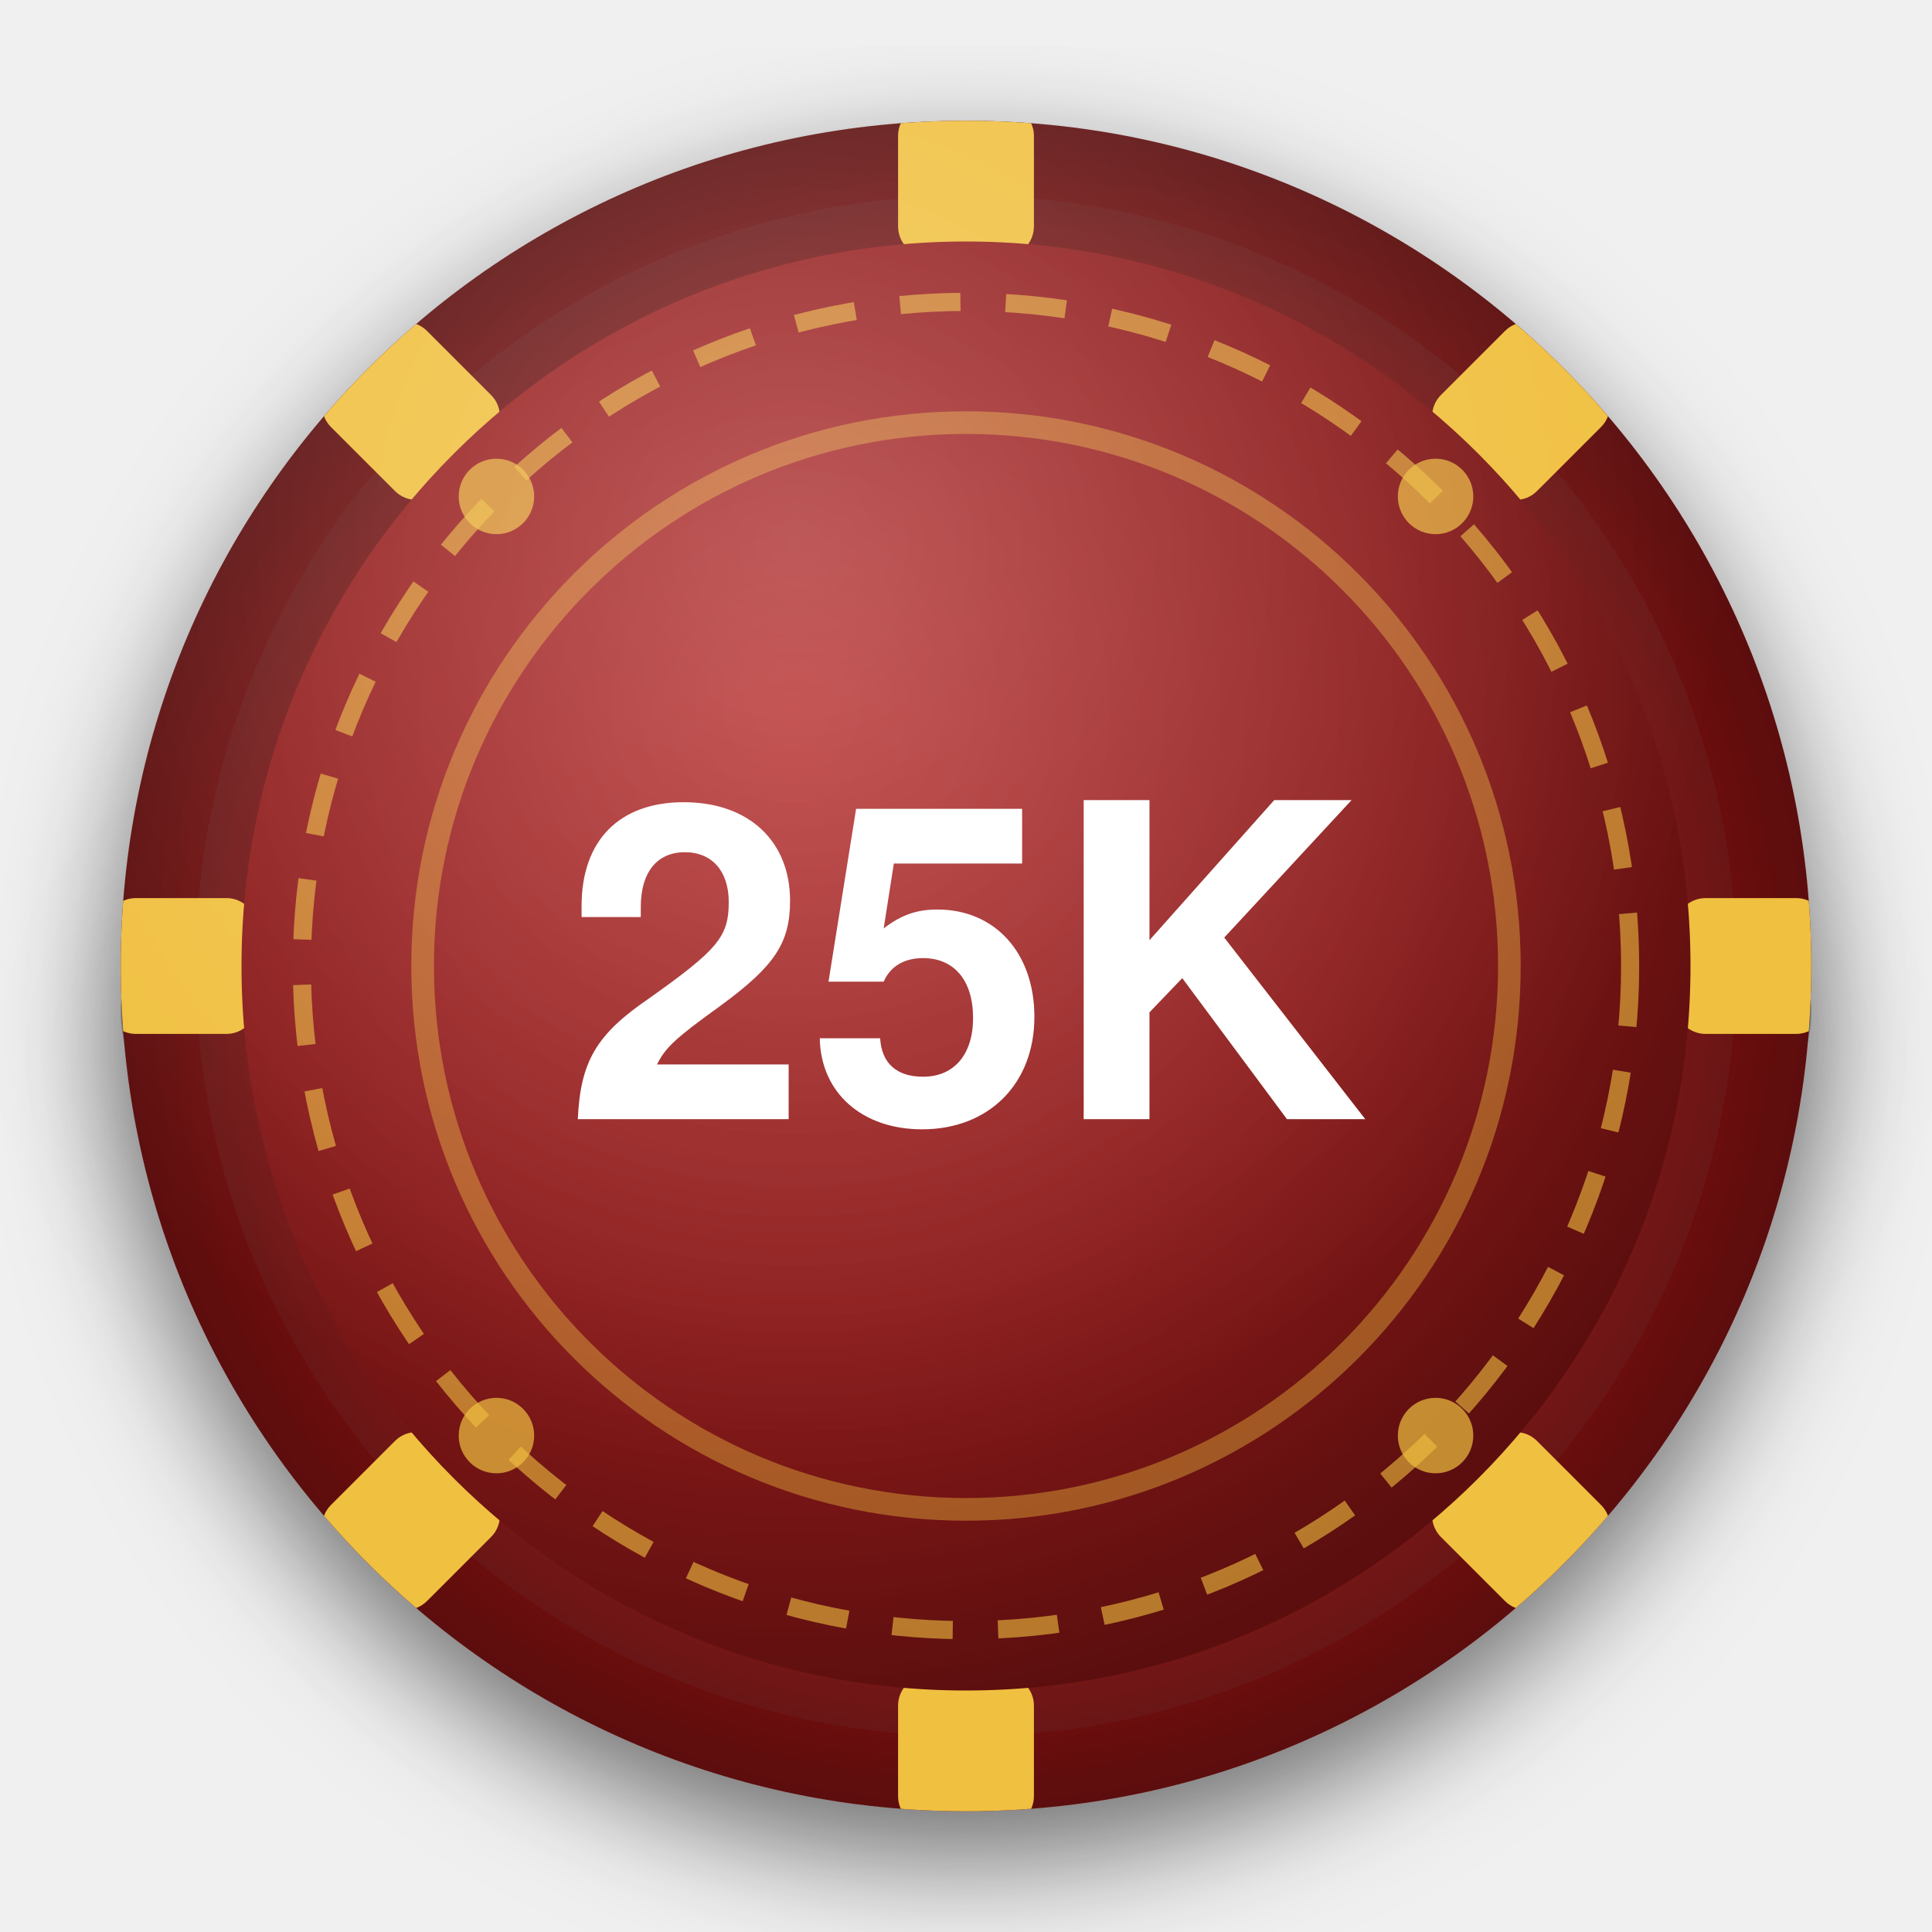
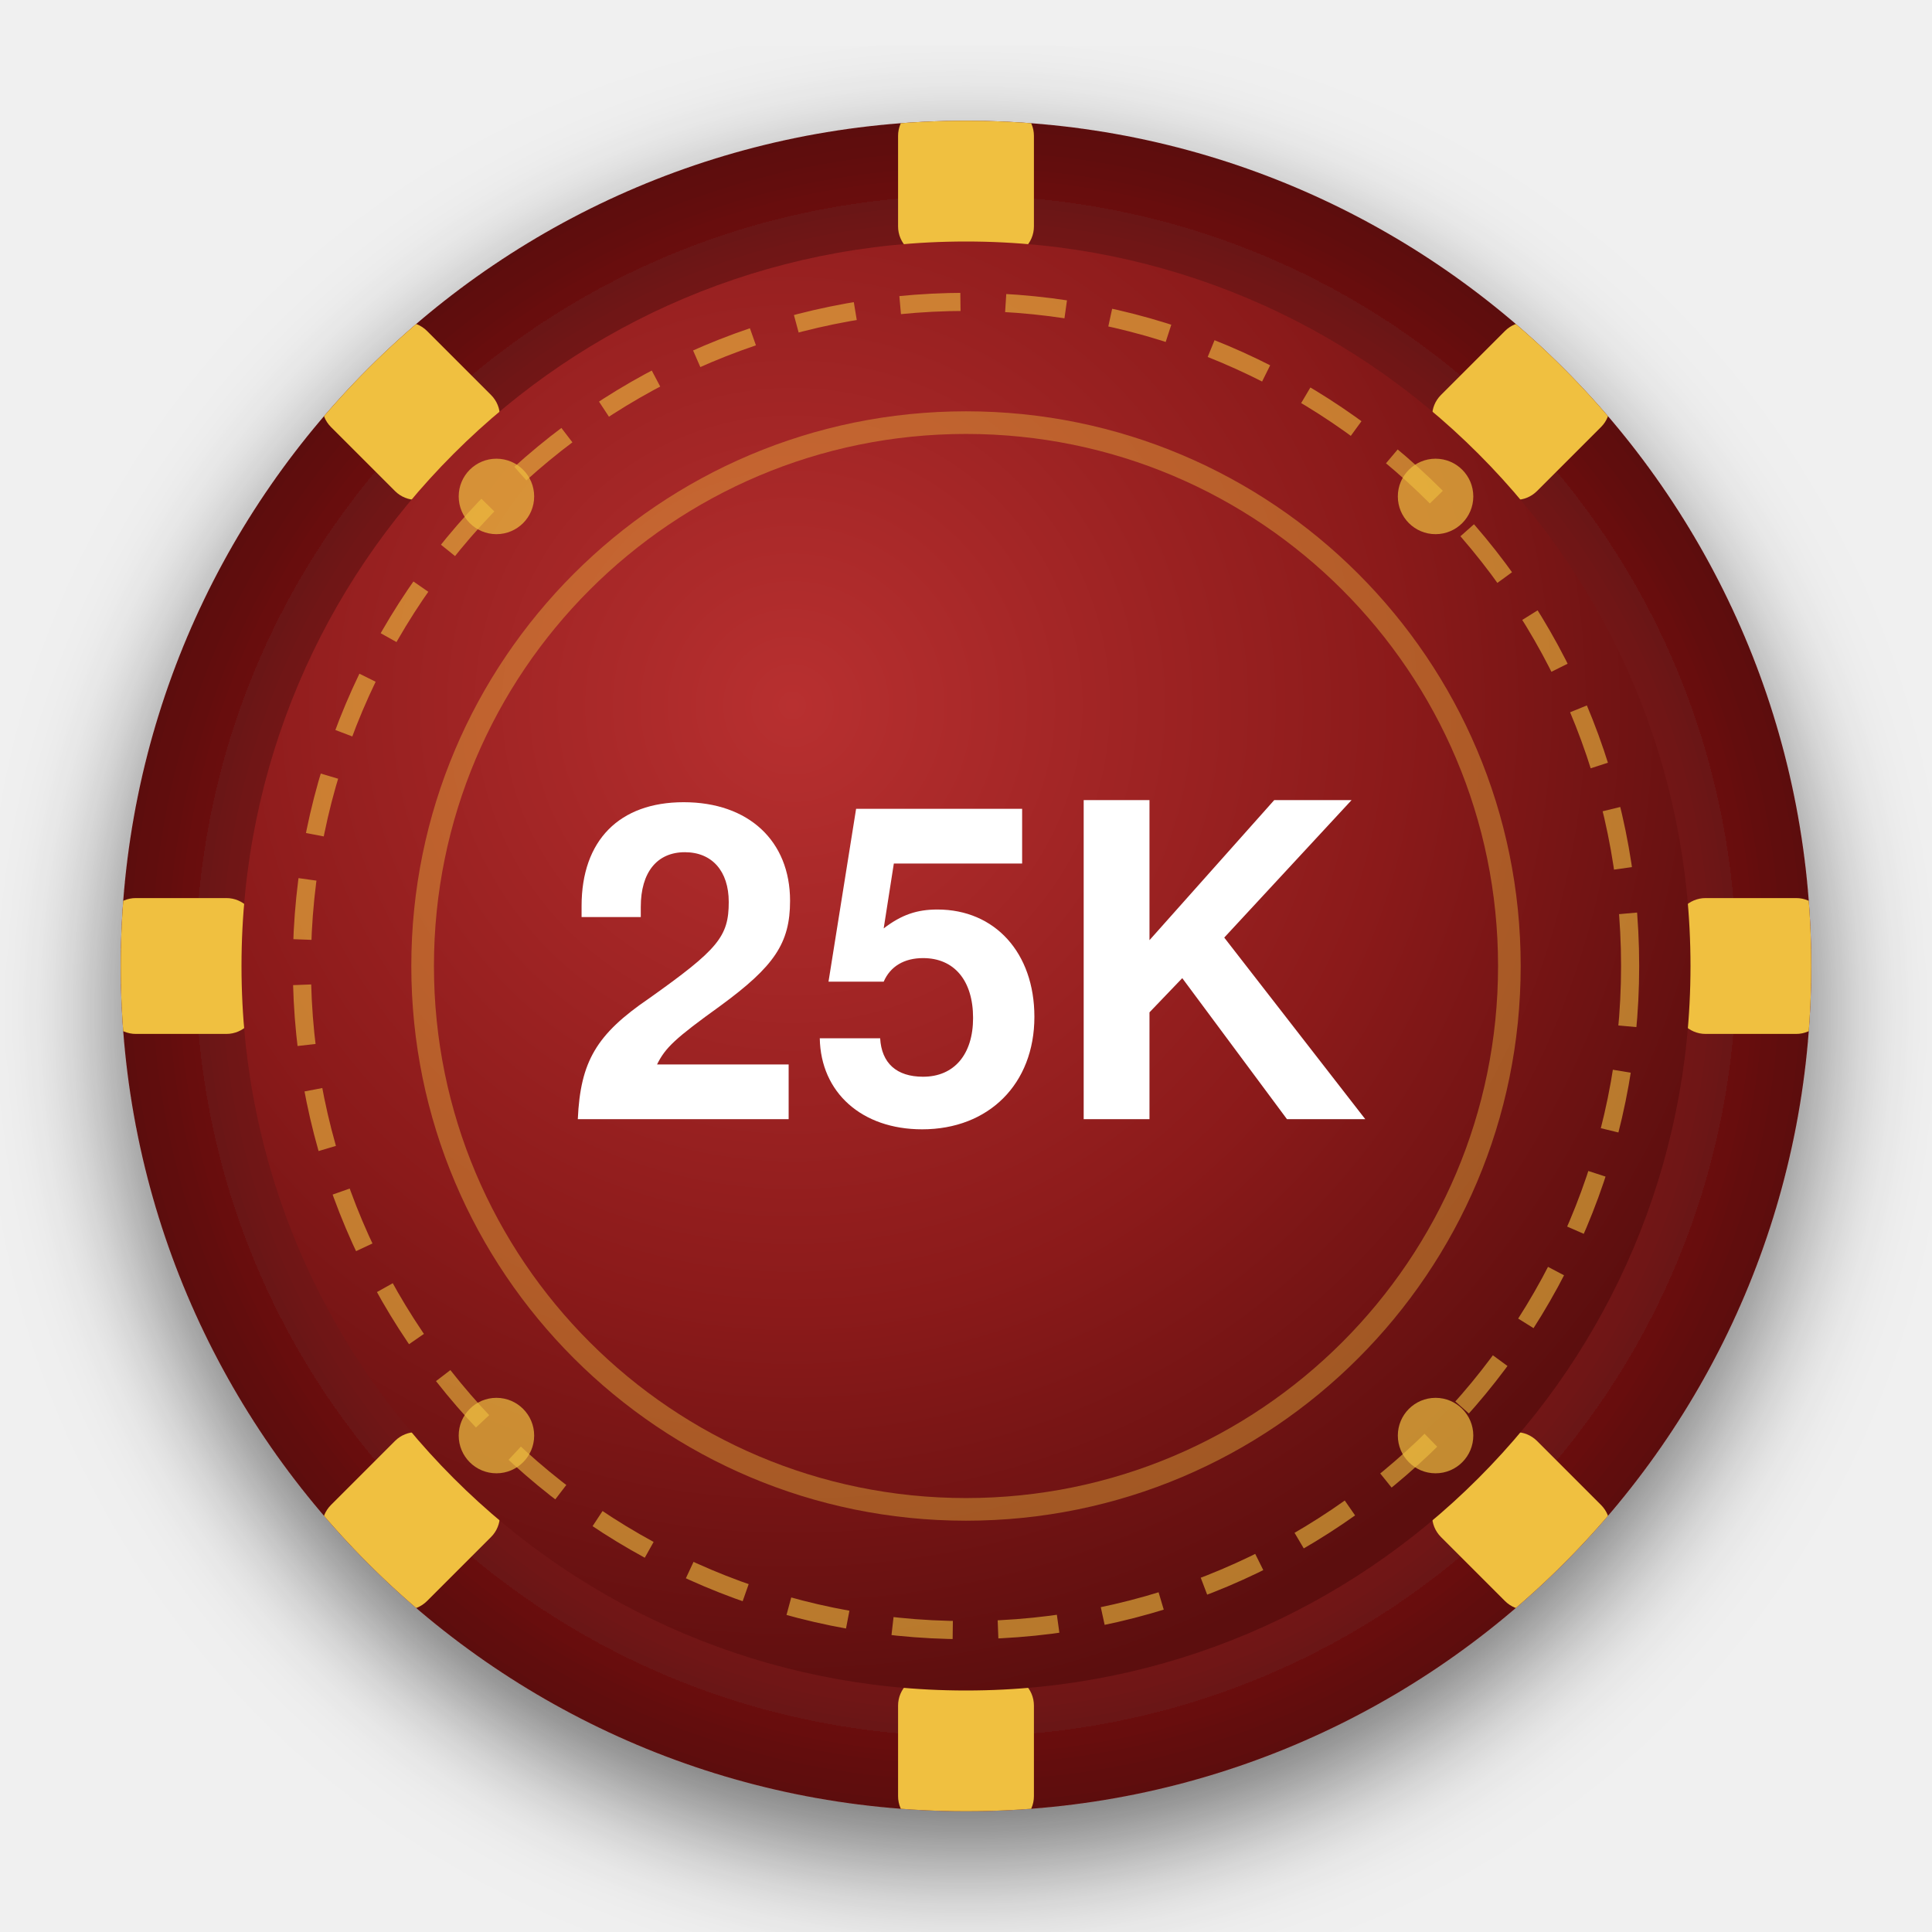
<svg xmlns="http://www.w3.org/2000/svg" width="128" height="128" viewBox="0 0 128 128">
  <defs>
    <radialGradient id="gBody" cx="38%" cy="32%" r="70%">
      <stop offset="0%" stop-color="#B83030" />
      <stop offset="60%" stop-color="#8B1A1A" />
      <stop offset="100%" stop-color="#5C0E0E" />
    </radialGradient>
    <radialGradient id="gRim" cx="50%" cy="50%" r="50%">
      <stop offset="70%" stop-color="#8B1A1A" />
      <stop offset="100%" stop-color="#5C0E0E" />
    </radialGradient>
-     <radialGradient id="gSheen" cx="40%" cy="25%" r="55%">
-       <stop offset="0%" stop-color="rgba(255,255,255,0.22)" />
-       <stop offset="100%" stop-color="rgba(255,255,255,0)" />
-     </radialGradient>
    <clipPath id="outerClip">
      <circle cx="64" cy="64" r="56" />
    </clipPath>
    <filter id="shadow" x="-15%" y="-10%" width="130%" height="135%">
      <feDropShadow dx="0" dy="3" stdDeviation="4" flood-color="rgba(0,0,0,0.55)" />
    </filter>
  </defs>
-   <ellipse cx="64" cy="67" rx="56" ry="22.4" fill="rgba(0,0,0,0.30)" filter="url(#shadow)" />
  <circle cx="64" cy="64" r="56" fill="url(#gRim)" filter="url(#shadow)" />
  <g clip-path="url(#outerClip)">
    <rect x="59.5" y="7" width="9" height="10" fill="#F0C040" rx="2" transform="rotate(0, 64, 64)" />
    <rect x="59.5" y="7" width="9" height="10" fill="#F0C040" rx="2" transform="rotate(45, 64, 64)" />
    <rect x="59.5" y="7" width="9" height="10" fill="#F0C040" rx="2" transform="rotate(90, 64, 64)" />
    <rect x="59.5" y="7" width="9" height="10" fill="#F0C040" rx="2" transform="rotate(135, 64, 64)" />
    <rect x="59.5" y="7" width="9" height="10" fill="#F0C040" rx="2" transform="rotate(180, 64, 64)" />
    <rect x="59.5" y="7" width="9" height="10" fill="#F0C040" rx="2" transform="rotate(225, 64, 64)" />
    <rect x="59.5" y="7" width="9" height="10" fill="#F0C040" rx="2" transform="rotate(270, 64, 64)" />
    <rect x="59.5" y="7" width="9" height="10" fill="#F0C040" rx="2" transform="rotate(315, 64, 64)" />
  </g>
  <circle cx="64" cy="64" r="48" fill="url(#gBody)" />
  <circle cx="64" cy="64" r="44" fill="none" stroke="#F0C040" stroke-width="1.2" stroke-opacity="0.6" stroke-dasharray="4 3" />
  <circle cx="95.11" cy="95.11" r="2.5" fill="#F0C040" opacity="0.7" />
  <circle cx="32.89" cy="95.11" r="2.5" fill="#F0C040" opacity="0.7" />
  <circle cx="32.89" cy="32.89" r="2.5" fill="#F0C040" opacity="0.7" />
  <circle cx="95.11" cy="32.89" r="2.5" fill="#F0C040" opacity="0.7" />
  <circle cx="64" cy="64" r="36" fill="none" stroke="#F0C040" stroke-width="1.5" stroke-opacity="0.4" />
  <text x="64" y="64" dy="0.35em" text-anchor="middle" font-family="'Helvetica Neue', Helvetica, Arial, sans-serif" font-weight="700" font-size="29" fill="#FFFFFF">25K</text>
-   <circle cx="64" cy="64" r="56" fill="url(#gSheen)" clip-path="url(#outerClip)" />
</svg>
